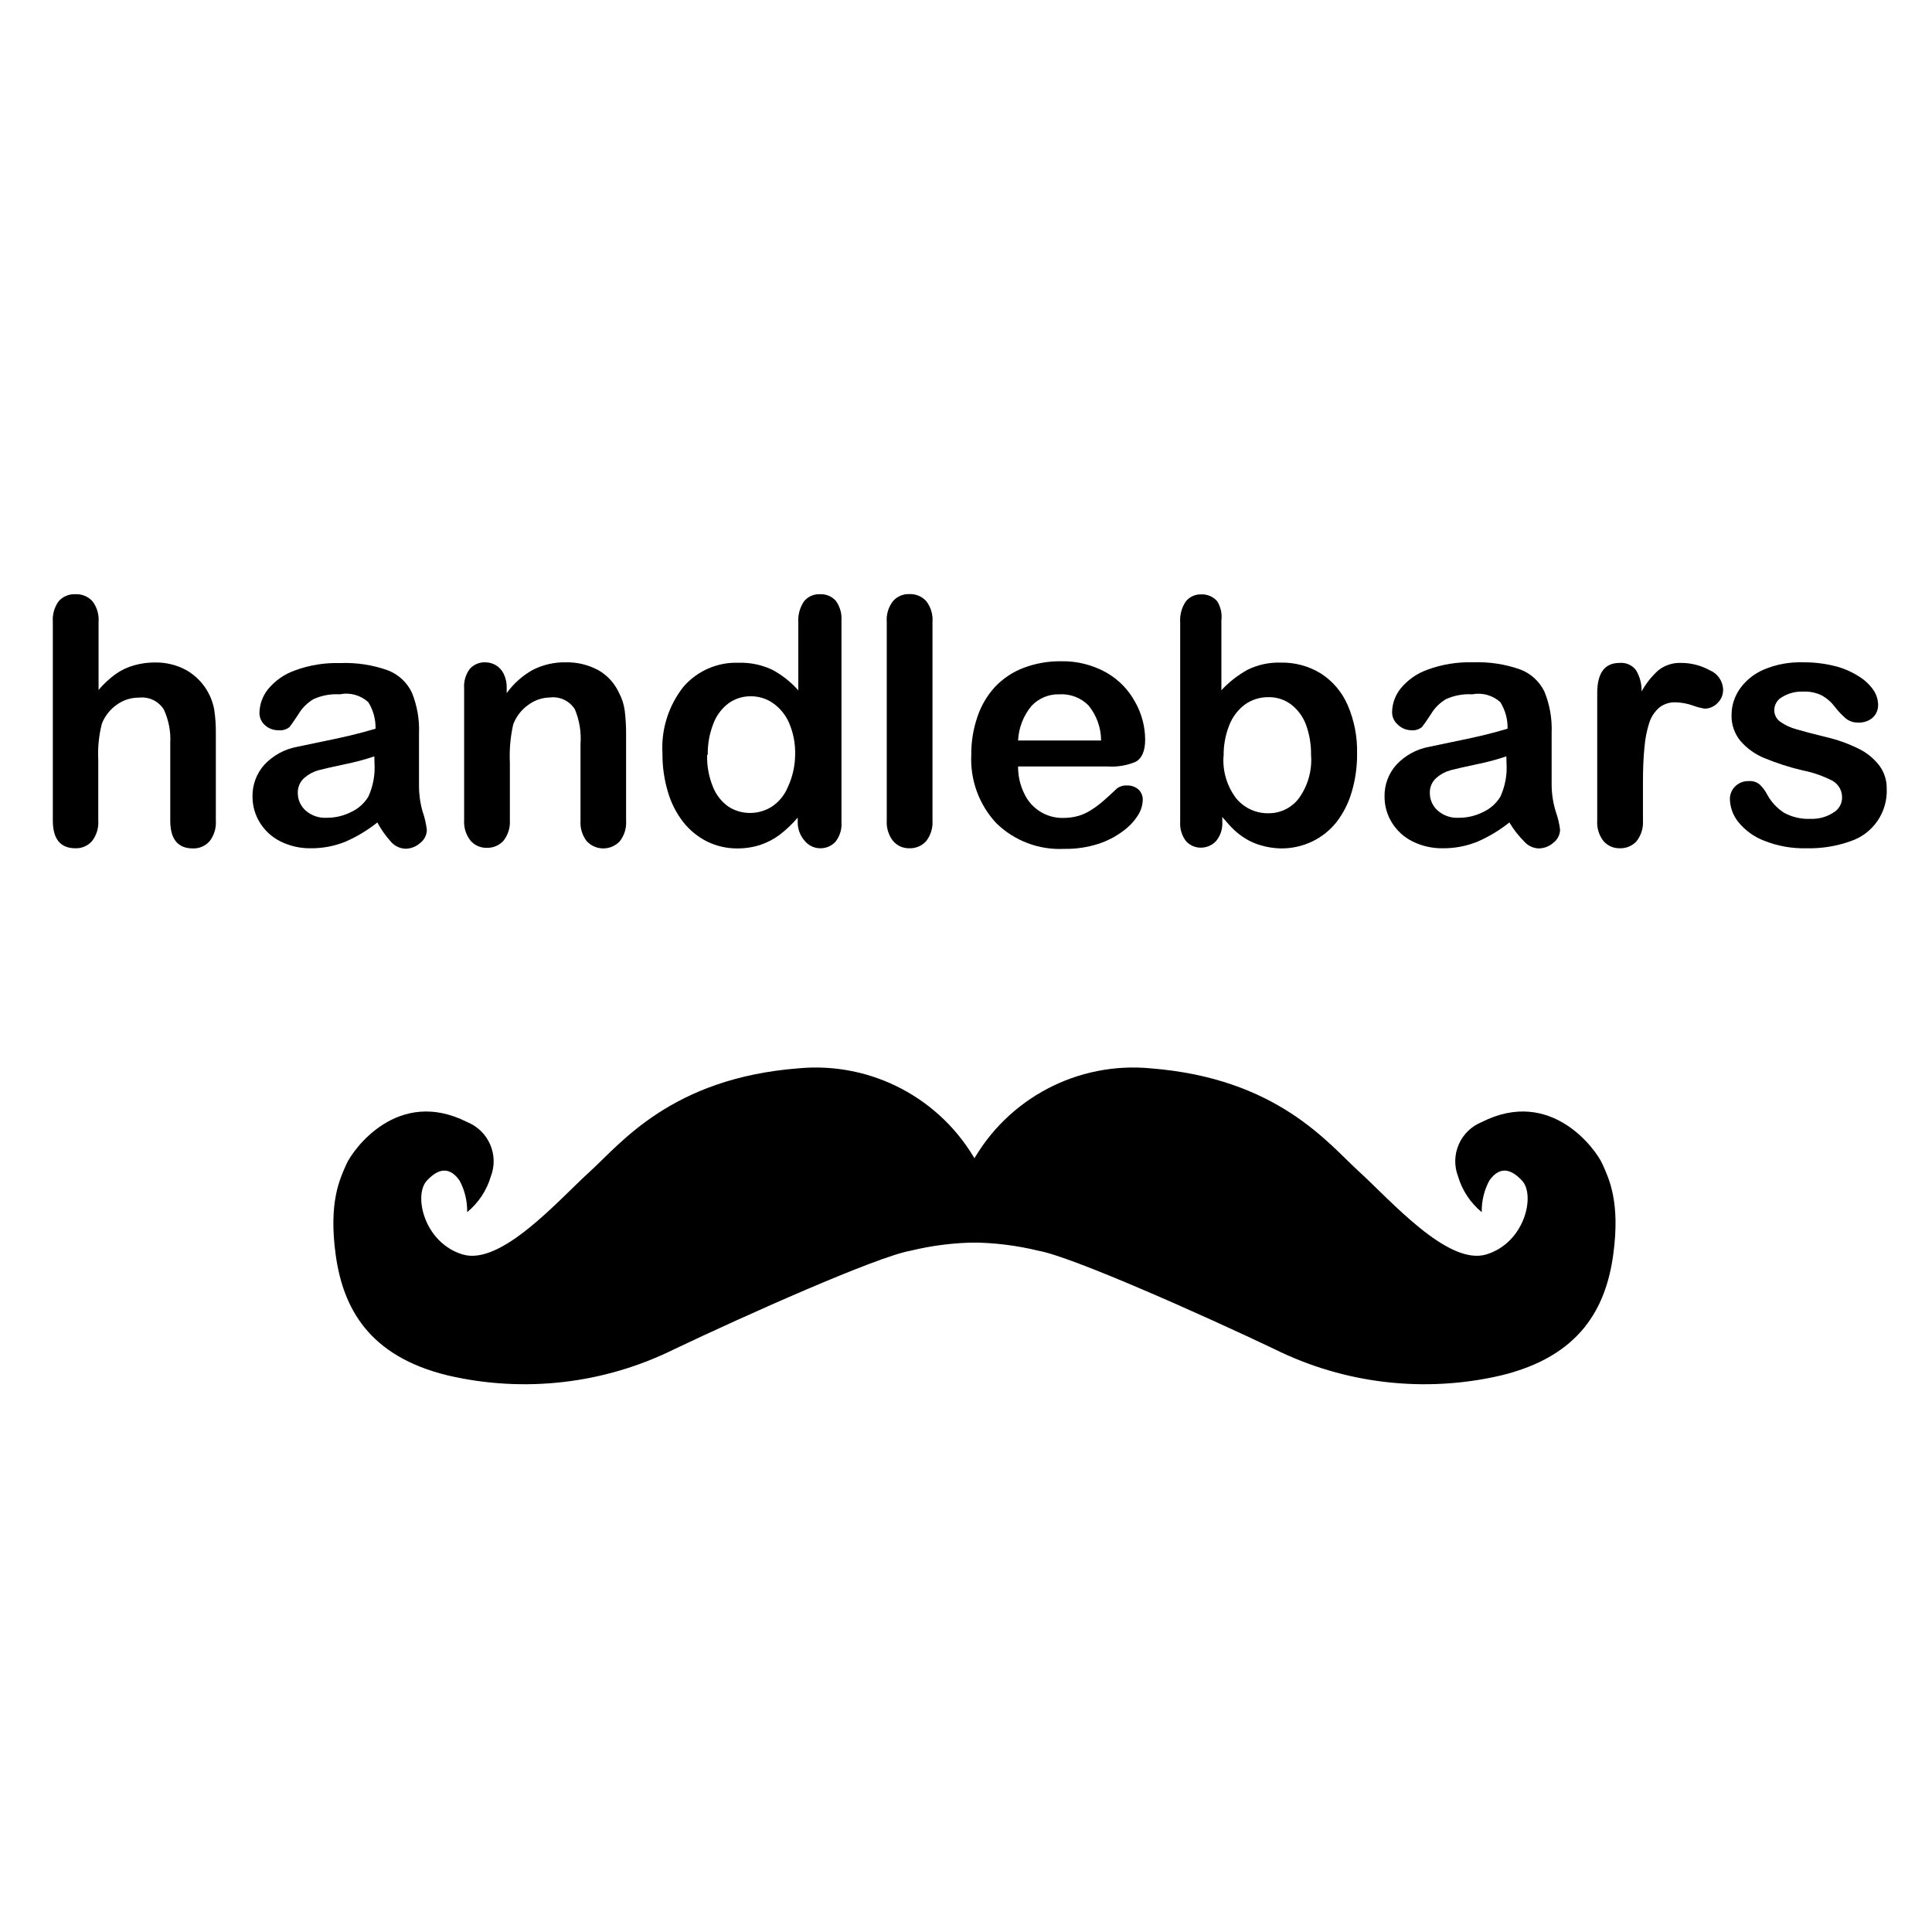
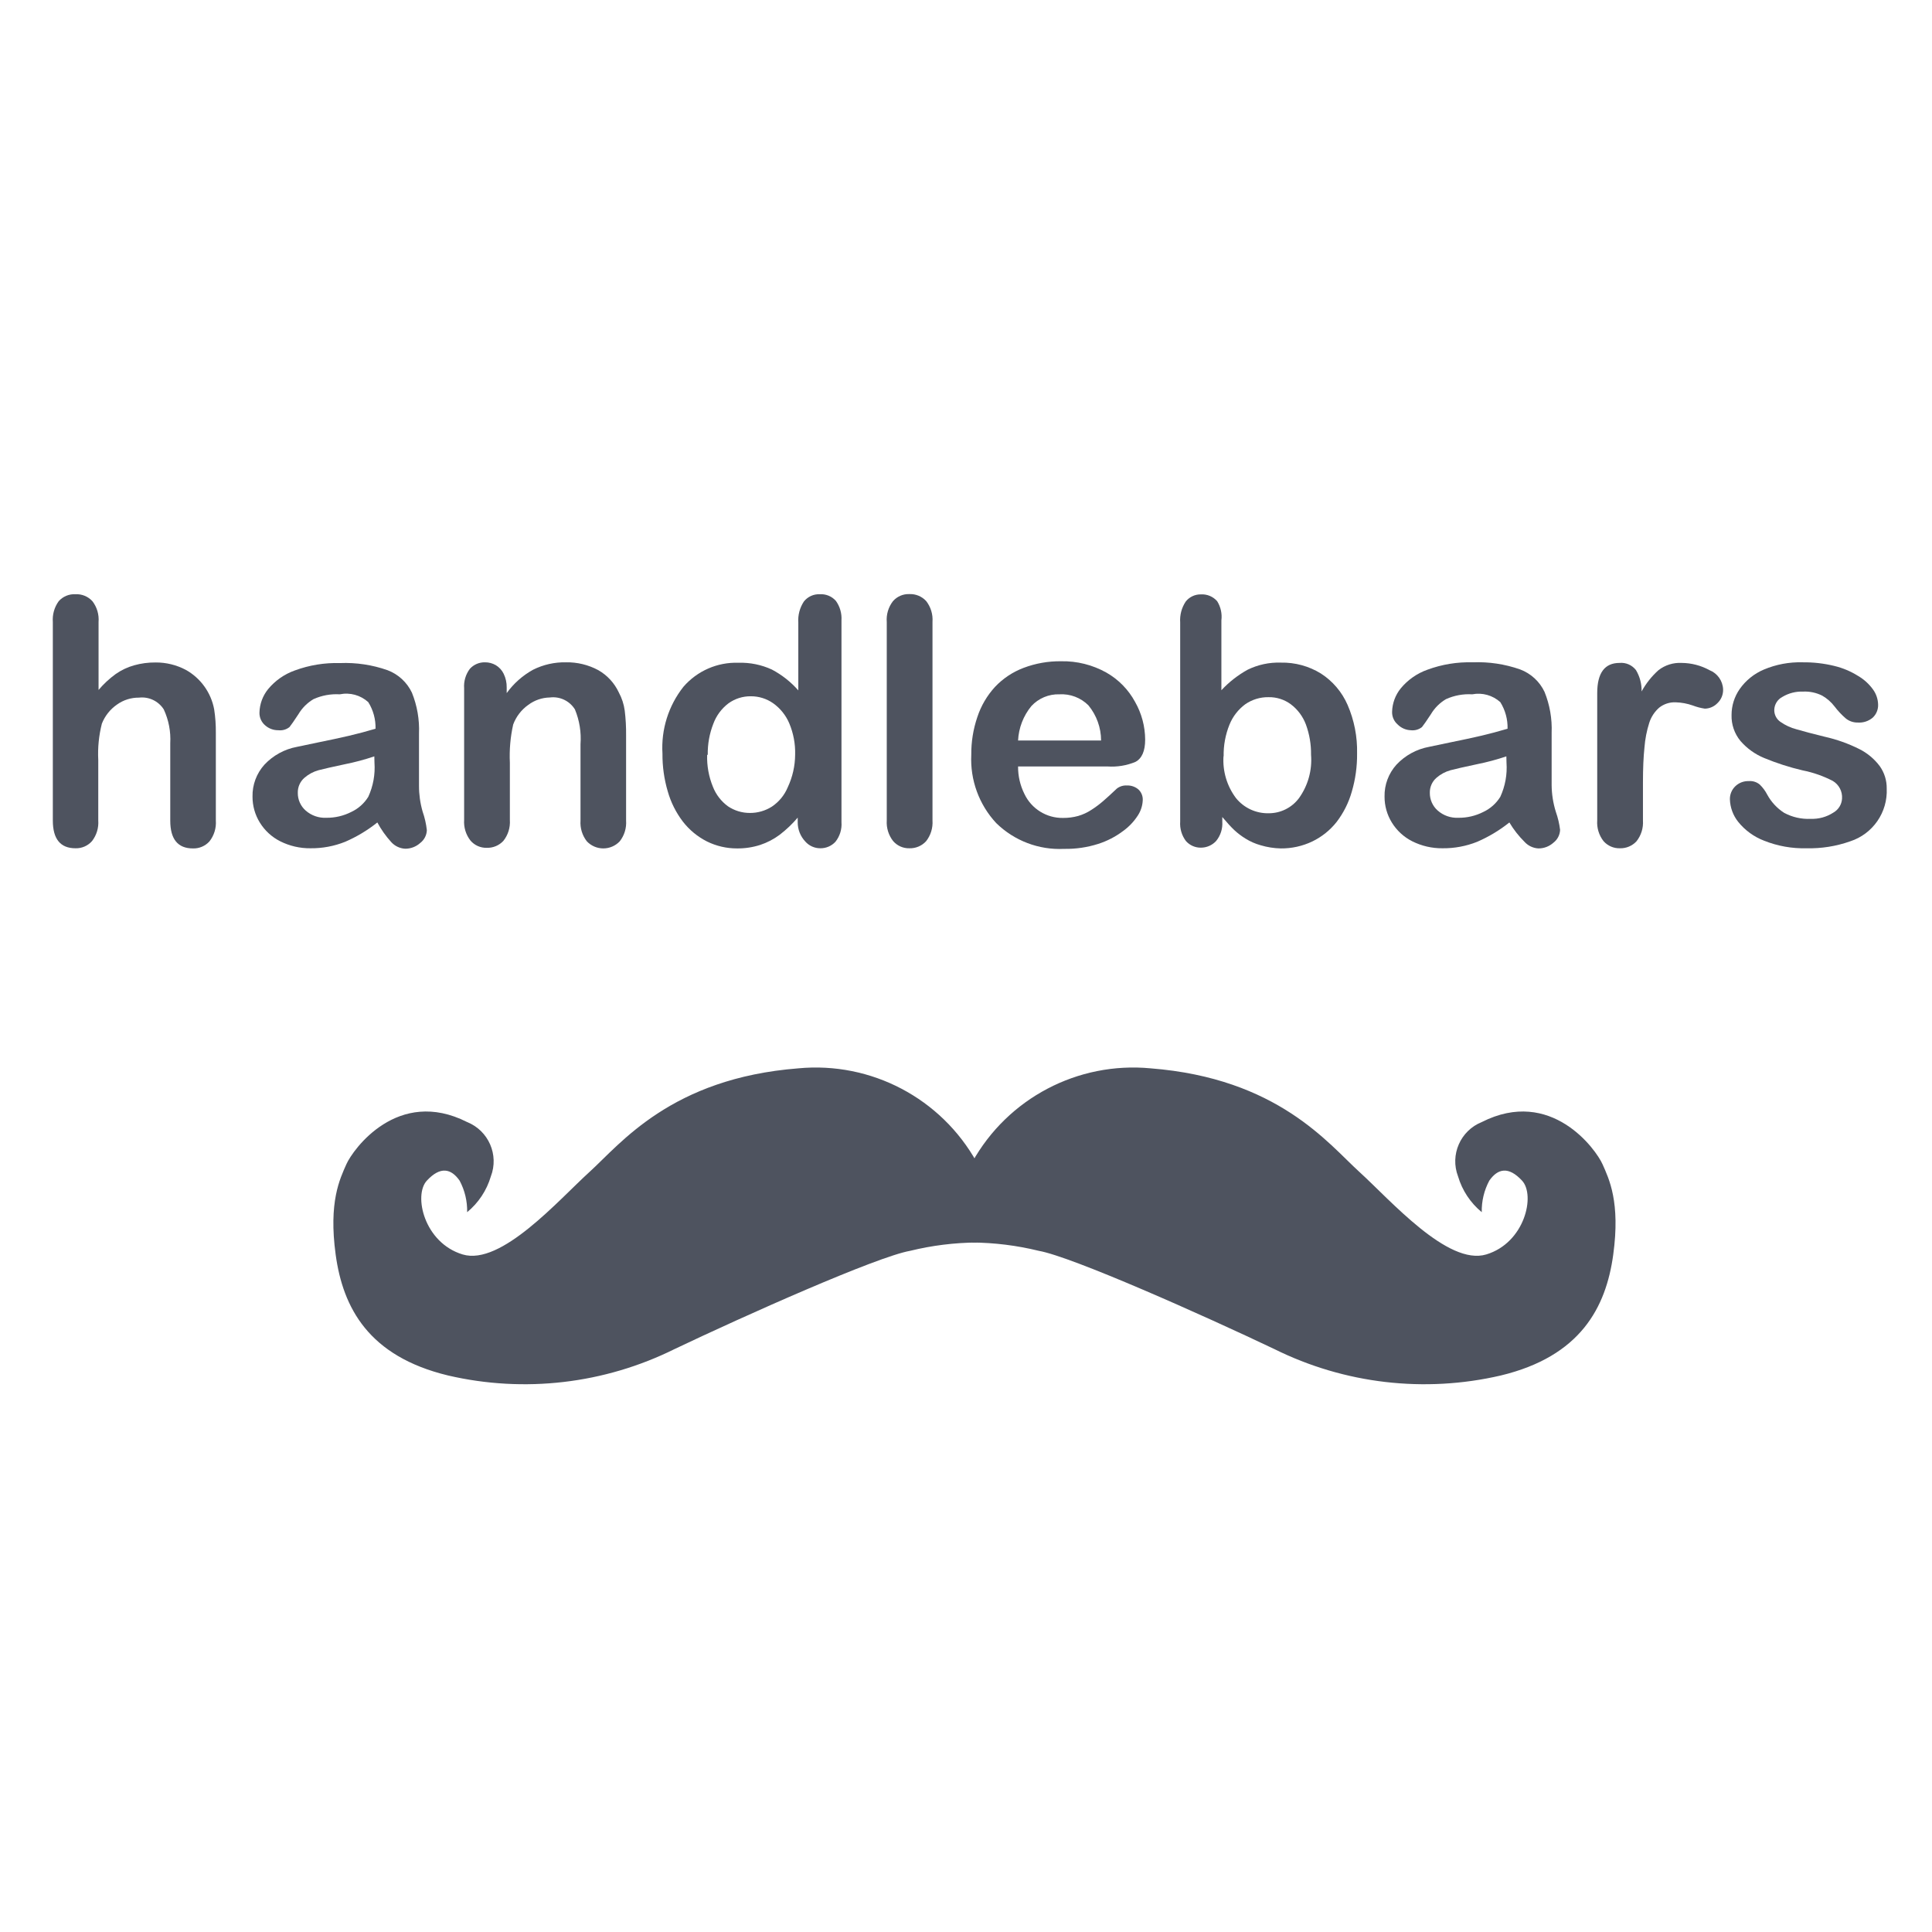
<svg xmlns="http://www.w3.org/2000/svg" id="Handlebars" viewBox="0 0 128 128">
-   <g id="original-wordmark">
-     <g id="handlebars-2" data-name="handlebars">
-       <path d="M6.53,41.21v4.5a6.47,6.47,0,0,1,1.13-1.05,4,4,0,0,1,1.22-.58,5.1,5.1,0,0,1,1.43-.19,4.21,4.21,0,0,1,2,.49A3.79,3.79,0,0,1,14.19,47a9.57,9.57,0,0,1,.11,1.55v5.81a2,2,0,0,1-.42,1.38,1.41,1.41,0,0,1-1.1.47q-1.5,0-1.5-1.84V49.24A4.69,4.69,0,0,0,10.85,47a1.71,1.71,0,0,0-1.64-.78,2.46,2.46,0,0,0-1.46.46,2.78,2.78,0,0,0-1,1.26,8.09,8.09,0,0,0-.24,2.41v4a2,2,0,0,1-.41,1.37A1.4,1.4,0,0,1,5,56.2q-1.5,0-1.5-1.84V41.21a2.08,2.08,0,0,1,.39-1.38A1.38,1.38,0,0,1,5,39.37a1.41,1.41,0,0,1,1.13.47A2,2,0,0,1,6.53,41.21Z" />
-       <path d="M25,54.49a9.37,9.37,0,0,1-2.13,1.28,6,6,0,0,1-2.3.43,4.36,4.36,0,0,1-2-.46,3.37,3.37,0,0,1-1.36-1.25,3.24,3.24,0,0,1-.48-1.71,3.06,3.06,0,0,1,.79-2.12,3.94,3.94,0,0,1,2.16-1.18l1.43-.3q1.14-.23,2-.43t1.77-.47a3.17,3.17,0,0,0-.48-1.76A2.16,2.16,0,0,0,22.51,46a3.69,3.69,0,0,0-1.74.32,2.84,2.84,0,0,0-1,1q-.42.64-.59.85a1,1,0,0,1-.74.21,1.29,1.29,0,0,1-.88-.33,1.07,1.07,0,0,1-.37-.84,2.57,2.57,0,0,1,.57-1.55,4.05,4.05,0,0,1,1.77-1.24,8,8,0,0,1,3-.49,8.46,8.46,0,0,1,3.14.47,2.93,2.93,0,0,1,1.62,1.49,6.53,6.53,0,0,1,.47,2.71q0,1.07,0,1.81t0,1.65A6.1,6.1,0,0,0,28,53.77,5.64,5.64,0,0,1,28.28,55a1.12,1.12,0,0,1-.44.85,1.47,1.47,0,0,1-1,.38,1.34,1.34,0,0,1-.92-.44A6.46,6.46,0,0,1,25,54.49Zm-.2-4.38a15.3,15.3,0,0,1-1.94.52q-1.27.27-1.76.4a2.4,2.4,0,0,0-.93.5,1.28,1.28,0,0,0-.44,1,1.54,1.54,0,0,0,.52,1.17,1.93,1.93,0,0,0,1.37.48,3.55,3.55,0,0,0,1.66-.39,2.63,2.63,0,0,0,1.12-1,4.64,4.64,0,0,0,.41-2.26Z" />
-       <path d="M33.57,45.55v.37a5.31,5.31,0,0,1,1.75-1.55,4.66,4.66,0,0,1,2.18-.49,4.35,4.35,0,0,1,2.14.52A3.31,3.31,0,0,1,41,45.88a3.51,3.51,0,0,1,.39,1.2,12.36,12.36,0,0,1,.09,1.64v5.64a2,2,0,0,1-.42,1.38,1.5,1.5,0,0,1-2.18,0,2,2,0,0,1-.42-1.37V49.31A5.05,5.05,0,0,0,38.09,47a1.7,1.7,0,0,0-1.66-.79A2.46,2.46,0,0,0,35,46.7,2.78,2.78,0,0,0,34,48a9.48,9.48,0,0,0-.22,2.53v3.8a2,2,0,0,1-.43,1.38,1.44,1.44,0,0,1-1.1.46,1.37,1.37,0,0,1-1.08-.48,2,2,0,0,1-.42-1.37V45.6a1.91,1.91,0,0,1,.38-1.29,1.31,1.31,0,0,1,1-.43,1.4,1.4,0,0,1,.72.19,1.35,1.35,0,0,1,.52.57A2,2,0,0,1,33.57,45.55Z" />
-       <path d="M52.85,54.47v-.3a7.71,7.71,0,0,1-1.2,1.14,4.53,4.53,0,0,1-1.29.67,4.84,4.84,0,0,1-1.52.23,4.47,4.47,0,0,1-2-.46,4.7,4.7,0,0,1-1.6-1.32,6,6,0,0,1-1-2,8.57,8.57,0,0,1-.35-2.5,6.51,6.51,0,0,1,1.39-4.43,4.61,4.61,0,0,1,3.65-1.59,4.91,4.91,0,0,1,2.21.45,6.17,6.17,0,0,1,1.75,1.38V41.26a2.26,2.26,0,0,1,.37-1.41,1.27,1.27,0,0,1,1.06-.48,1.31,1.31,0,0,1,1.06.44,2,2,0,0,1,.37,1.29V54.47a1.86,1.86,0,0,1-.4,1.3,1.34,1.34,0,0,1-1,.43,1.32,1.32,0,0,1-1-.45A1.85,1.85,0,0,1,52.85,54.47Zm-6-4.45a5.16,5.16,0,0,0,.38,2.1,2.92,2.92,0,0,0,1,1.3,2.59,2.59,0,0,0,1.45.44,2.68,2.68,0,0,0,1.46-.42,2.86,2.86,0,0,0,1.05-1.28A5.16,5.16,0,0,0,52.68,50a5,5,0,0,0-.39-2.08,3.13,3.13,0,0,0-1.07-1.33,2.55,2.55,0,0,0-1.47-.46,2.48,2.48,0,0,0-1.49.47,3,3,0,0,0-1,1.35A5.39,5.39,0,0,0,46.89,50Z" />
-       <path d="M58.75,54.36V41.21a2,2,0,0,1,.41-1.38,1.37,1.37,0,0,1,1.09-.47,1.43,1.43,0,0,1,1.11.46,2,2,0,0,1,.42,1.38V54.36a2,2,0,0,1-.43,1.38,1.44,1.44,0,0,1-1.1.46,1.37,1.37,0,0,1-1.08-.48A2,2,0,0,1,58.75,54.36Z" />
-       <path d="M73.38,50.78H67.45a4,4,0,0,0,.42,1.82,2.78,2.78,0,0,0,2.56,1.59,3.64,3.64,0,0,0,1-.13,3.23,3.23,0,0,0,.87-.4,6.6,6.6,0,0,0,.78-.58q.36-.31.92-.84a1,1,0,0,1,.67-.2,1.1,1.1,0,0,1,.75.26.91.91,0,0,1,.29.72,2,2,0,0,1-.32,1,3.81,3.81,0,0,1-1,1.05,5.51,5.51,0,0,1-1.63.84,7,7,0,0,1-2.26.33A6,6,0,0,1,66,54.53,6.2,6.2,0,0,1,64.35,50a7.53,7.53,0,0,1,.4-2.49,5.5,5.5,0,0,1,1.17-2,5.06,5.06,0,0,1,1.89-1.26,6.77,6.77,0,0,1,2.49-.44,5.9,5.9,0,0,1,3,.75,4.93,4.93,0,0,1,1.9,1.94A5.1,5.1,0,0,1,75.87,49q0,1.14-.65,1.48A4.08,4.08,0,0,1,73.38,50.78Zm-5.93-1.72h5.5a3.68,3.68,0,0,0-.84-2.33A2.51,2.51,0,0,0,70.19,46a2.43,2.43,0,0,0-1.86.78A3.9,3.9,0,0,0,67.45,49.06Z" />
-       <path d="M80.92,41.1v4.63a7,7,0,0,1,1.74-1.36,4.65,4.65,0,0,1,2.2-.47,4.86,4.86,0,0,1,2.65.72,4.7,4.7,0,0,1,1.77,2.08,7.64,7.64,0,0,1,.63,3.22,8.63,8.63,0,0,1-.35,2.53,6,6,0,0,1-1,2,4.59,4.59,0,0,1-1.62,1.3,4.73,4.73,0,0,1-2.09.46A5,5,0,0,1,83.52,56a3.83,3.83,0,0,1-1-.44,4.7,4.7,0,0,1-.74-.56q-.31-.29-.8-.87v.3a1.83,1.83,0,0,1-.41,1.29,1.37,1.37,0,0,1-1,.44,1.3,1.3,0,0,1-1-.44,1.92,1.92,0,0,1-.38-1.29V41.24a2.22,2.22,0,0,1,.37-1.39,1.25,1.25,0,0,1,1-.47,1.33,1.33,0,0,1,1.08.45A1.94,1.94,0,0,1,80.92,41.1Zm.14,9a4.17,4.17,0,0,0,.83,2.78,2.71,2.71,0,0,0,2.17,1,2.49,2.49,0,0,0,2-1A4.34,4.34,0,0,0,86.86,50,5.58,5.58,0,0,0,86.52,48a3,3,0,0,0-1-1.34,2.4,2.4,0,0,0-1.48-.47,2.63,2.63,0,0,0-1.54.47A3.14,3.14,0,0,0,81.46,48,5.31,5.31,0,0,0,81.07,50.11Z" />
-       <path d="M100,54.49a9.37,9.37,0,0,1-2.13,1.28,6,6,0,0,1-2.3.43,4.36,4.36,0,0,1-2-.46,3.37,3.37,0,0,1-1.36-1.25,3.24,3.24,0,0,1-.48-1.71,3.06,3.06,0,0,1,.79-2.12,3.94,3.94,0,0,1,2.16-1.18l1.43-.3q1.14-.23,2-.43t1.77-.47a3.17,3.17,0,0,0-.48-1.76A2.16,2.16,0,0,0,97.54,46a3.69,3.69,0,0,0-1.74.32,2.84,2.84,0,0,0-1,1q-.42.64-.59.85a1,1,0,0,1-.74.21A1.29,1.29,0,0,1,92.6,48a1.07,1.07,0,0,1-.37-.84,2.57,2.57,0,0,1,.57-1.55,4.05,4.05,0,0,1,1.77-1.24,8,8,0,0,1,3-.49,8.46,8.46,0,0,1,3.14.47,2.93,2.93,0,0,1,1.62,1.49,6.53,6.53,0,0,1,.47,2.71q0,1.07,0,1.81t0,1.65a6.1,6.1,0,0,0,.28,1.78,5.64,5.64,0,0,1,.28,1.19,1.12,1.12,0,0,1-.44.85,1.47,1.47,0,0,1-1,.38,1.34,1.34,0,0,1-.92-.44A6.46,6.46,0,0,1,100,54.49Zm-.2-4.38a15.3,15.3,0,0,1-1.94.52q-1.27.27-1.76.4a2.4,2.4,0,0,0-.93.5,1.28,1.28,0,0,0-.44,1,1.54,1.54,0,0,0,.52,1.17,1.93,1.93,0,0,0,1.37.48,3.55,3.55,0,0,0,1.66-.39,2.63,2.63,0,0,0,1.12-1,4.64,4.64,0,0,0,.41-2.26Z" />
-       <path d="M108.85,51.83v2.53a2,2,0,0,1-.43,1.38,1.44,1.44,0,0,1-1.1.46,1.39,1.39,0,0,1-1.08-.47,2,2,0,0,1-.42-1.38V45.92q0-2,1.48-2a1.23,1.23,0,0,1,1.09.48,2.62,2.62,0,0,1,.37,1.41,5.31,5.31,0,0,1,1.12-1.41,2.3,2.3,0,0,1,1.53-.48,3.9,3.9,0,0,1,1.85.48,1.43,1.43,0,0,1,.9,1.27,1.2,1.2,0,0,1-.38.92,1.19,1.19,0,0,1-.83.36,3.81,3.81,0,0,1-.8-.21,3.74,3.74,0,0,0-1.13-.21,1.65,1.65,0,0,0-1.09.35,2.24,2.24,0,0,0-.66,1,7.22,7.22,0,0,0-.32,1.64Q108.85,50.46,108.85,51.83Z" />
-       <path d="M125,52.24a3.51,3.51,0,0,1-2.42,3.5,8.08,8.08,0,0,1-2.9.46,7.08,7.08,0,0,1-2.8-.5,4.07,4.07,0,0,1-1.72-1.25,2.52,2.52,0,0,1-.55-1.5,1.17,1.17,0,0,1,.35-.85,1.22,1.22,0,0,1,.9-.35,1,1,0,0,1,.73.23,2.57,2.57,0,0,1,.49.66,3.32,3.32,0,0,0,1.12,1.21,3.37,3.37,0,0,0,1.77.4,2.56,2.56,0,0,0,1.49-.41,1.14,1.14,0,0,0,.58-.93,1.26,1.26,0,0,0-.61-1.17,7.49,7.49,0,0,0-2-.7,16.46,16.46,0,0,1-2.55-.82,4.18,4.18,0,0,1-1.57-1.13,2.58,2.58,0,0,1-.59-1.72,3,3,0,0,1,.54-1.72,3.73,3.73,0,0,1,1.6-1.29,6.14,6.14,0,0,1,2.56-.48,8.41,8.41,0,0,1,2.11.24,5.27,5.27,0,0,1,1.57.66,3.24,3.24,0,0,1,1,.91,1.78,1.78,0,0,1,.33,1,1.13,1.13,0,0,1-.35.85,1.38,1.38,0,0,1-1,.33,1.22,1.22,0,0,1-.79-.27,5.23,5.23,0,0,1-.75-.8,2.75,2.75,0,0,0-.81-.71,2.55,2.55,0,0,0-1.27-.27,2.48,2.48,0,0,0-1.37.35,1,1,0,0,0-.54.87.94.94,0,0,0,.4.78,3.31,3.31,0,0,0,1.08.5q.68.2,1.86.49a10,10,0,0,1,2.3.82,3.83,3.83,0,0,1,1.35,1.13A2.5,2.5,0,0,1,125,52.24Z" />
-     </g>
-     <g id="moustache">
-       <path id="Path-2" d="M30.95,80.31a4.85,4.85,0,0,0,1.57-2.37,2.8,2.8,0,0,0-1.57-3.6c-4.6-2.33-7.57,1.82-8,2.79s-1.19,2.5-.71,6,2.17,6.73,7.45,8a22.37,22.37,0,0,0,15-1.75c4.66-2.22,13.4-6.12,15.61-6.51a19.14,19.14,0,0,1,4.41-.55V77a12.21,12.21,0,0,0-11.82-6.22c-8.43.66-11.78,5-13.83,6.86s-5.86,6.24-8.41,5.47-3.27-3.92-2.37-4.89,1.61-.8,2.17,0A4.24,4.24,0,0,1,30.95,80.31Z" />
-       <path id="Path-2-Copy" d="M98.17,80.31a4.85,4.85,0,0,1-1.57-2.37,2.8,2.8,0,0,1,1.57-3.6c4.6-2.33,7.57,1.82,8,2.79s1.19,2.5.71,6-2.17,6.73-7.45,8a22.37,22.37,0,0,1-15-1.75c-4.66-2.22-13.4-6.12-15.61-6.51a19.14,19.14,0,0,0-4.41-.55V77a12.21,12.21,0,0,1,11.82-6.22c8.43.66,11.78,5,13.83,6.86s5.86,6.24,8.41,5.47,3.27-3.92,2.37-4.89-1.61-.8-2.17,0A4.24,4.24,0,0,0,98.17,80.31Z" />
+   <g fill="#4e535f">
+     <g id="original-wordmark">
+       <g id="handlebars-2" data-name="handlebars">
+         <path d="M6.53,41.21v4.5a6.47,6.47,0,0,1,1.13-1.05,4,4,0,0,1,1.22-.58,5.1,5.1,0,0,1,1.43-.19,4.21,4.21,0,0,1,2,.49A3.79,3.79,0,0,1,14.19,47a9.57,9.57,0,0,1,.11,1.55v5.81a2,2,0,0,1-.42,1.38,1.41,1.41,0,0,1-1.1.47q-1.5,0-1.5-1.84V49.24A4.69,4.69,0,0,0,10.85,47a1.71,1.71,0,0,0-1.64-.78,2.46,2.46,0,0,0-1.46.46,2.78,2.78,0,0,0-1,1.26,8.09,8.09,0,0,0-.24,2.41v4a2,2,0,0,1-.41,1.37A1.4,1.4,0,0,1,5,56.2q-1.5,0-1.5-1.84V41.21a2.08,2.08,0,0,1,.39-1.38A1.38,1.38,0,0,1,5,39.37a1.41,1.41,0,0,1,1.13.47A2,2,0,0,1,6.53,41.21Z" />
+         <path d="M25,54.49a9.37,9.37,0,0,1-2.13,1.28,6,6,0,0,1-2.3.43,4.36,4.36,0,0,1-2-.46,3.37,3.37,0,0,1-1.36-1.25,3.24,3.24,0,0,1-.48-1.71,3.06,3.06,0,0,1,.79-2.12,3.94,3.94,0,0,1,2.16-1.18l1.43-.3q1.14-.23,2-.43t1.77-.47a3.17,3.17,0,0,0-.48-1.76A2.16,2.16,0,0,0,22.51,46a3.69,3.69,0,0,0-1.74.32,2.84,2.84,0,0,0-1,1q-.42.64-.59.85a1,1,0,0,1-.74.21,1.29,1.29,0,0,1-.88-.33,1.07,1.07,0,0,1-.37-.84,2.57,2.57,0,0,1,.57-1.55,4.05,4.05,0,0,1,1.77-1.24,8,8,0,0,1,3-.49,8.46,8.46,0,0,1,3.14.47,2.93,2.93,0,0,1,1.62,1.49,6.53,6.53,0,0,1,.47,2.71q0,1.07,0,1.81t0,1.65A6.1,6.1,0,0,0,28,53.77,5.64,5.64,0,0,1,28.28,55a1.12,1.12,0,0,1-.44.85,1.47,1.47,0,0,1-1,.38,1.34,1.34,0,0,1-.92-.44A6.46,6.46,0,0,1,25,54.49Zm-.2-4.38a15.3,15.3,0,0,1-1.94.52q-1.27.27-1.76.4a2.4,2.4,0,0,0-.93.5,1.28,1.28,0,0,0-.44,1,1.54,1.54,0,0,0,.52,1.17,1.93,1.93,0,0,0,1.37.48,3.55,3.55,0,0,0,1.66-.39,2.63,2.63,0,0,0,1.12-1,4.64,4.64,0,0,0,.41-2.26Z" />
+         <path d="M33.57,45.55v.37a5.31,5.31,0,0,1,1.75-1.55,4.66,4.66,0,0,1,2.18-.49,4.35,4.35,0,0,1,2.14.52A3.31,3.31,0,0,1,41,45.88a3.51,3.51,0,0,1,.39,1.2,12.36,12.36,0,0,1,.09,1.64v5.64a2,2,0,0,1-.42,1.38,1.5,1.5,0,0,1-2.18,0,2,2,0,0,1-.42-1.37V49.31A5.05,5.05,0,0,0,38.09,47a1.7,1.7,0,0,0-1.66-.79A2.46,2.46,0,0,0,35,46.7,2.78,2.78,0,0,0,34,48a9.48,9.48,0,0,0-.22,2.53v3.8a2,2,0,0,1-.43,1.38,1.44,1.44,0,0,1-1.1.46,1.37,1.37,0,0,1-1.08-.48,2,2,0,0,1-.42-1.37V45.6a1.91,1.91,0,0,1,.38-1.29,1.31,1.31,0,0,1,1-.43,1.4,1.4,0,0,1,.72.19,1.35,1.35,0,0,1,.52.57A2,2,0,0,1,33.57,45.55Z" />
+         <path d="M52.85,54.47v-.3a7.71,7.71,0,0,1-1.2,1.14,4.53,4.53,0,0,1-1.29.67,4.84,4.84,0,0,1-1.52.23,4.47,4.47,0,0,1-2-.46,4.7,4.7,0,0,1-1.6-1.32,6,6,0,0,1-1-2,8.57,8.57,0,0,1-.35-2.5,6.51,6.51,0,0,1,1.39-4.43,4.61,4.61,0,0,1,3.65-1.59,4.91,4.91,0,0,1,2.21.45,6.17,6.17,0,0,1,1.75,1.38V41.26a2.26,2.26,0,0,1,.37-1.41,1.27,1.27,0,0,1,1.06-.48,1.31,1.31,0,0,1,1.06.44,2,2,0,0,1,.37,1.29V54.47a1.86,1.86,0,0,1-.4,1.3,1.34,1.34,0,0,1-1,.43,1.32,1.32,0,0,1-1-.45A1.85,1.85,0,0,1,52.85,54.47Zm-6-4.45a5.16,5.16,0,0,0,.38,2.1,2.92,2.92,0,0,0,1,1.3,2.59,2.59,0,0,0,1.45.44,2.68,2.68,0,0,0,1.46-.42,2.86,2.86,0,0,0,1.05-1.28A5.16,5.16,0,0,0,52.68,50a5,5,0,0,0-.39-2.08,3.13,3.13,0,0,0-1.07-1.33,2.55,2.55,0,0,0-1.47-.46,2.48,2.48,0,0,0-1.49.47,3,3,0,0,0-1,1.35A5.39,5.39,0,0,0,46.89,50Z" />
+         <path d="M58.75,54.36V41.21a2,2,0,0,1,.41-1.38,1.37,1.37,0,0,1,1.09-.47,1.43,1.43,0,0,1,1.11.46,2,2,0,0,1,.42,1.38V54.36a2,2,0,0,1-.43,1.38,1.44,1.44,0,0,1-1.1.46,1.37,1.37,0,0,1-1.08-.48A2,2,0,0,1,58.75,54.36Z" />
+         <path d="M73.38,50.78H67.45a4,4,0,0,0,.42,1.82,2.78,2.78,0,0,0,2.56,1.59,3.64,3.64,0,0,0,1-.13,3.23,3.23,0,0,0,.87-.4,6.6,6.6,0,0,0,.78-.58q.36-.31.92-.84a1,1,0,0,1,.67-.2,1.1,1.1,0,0,1,.75.26.91.91,0,0,1,.29.72,2,2,0,0,1-.32,1,3.81,3.81,0,0,1-1,1.05,5.51,5.51,0,0,1-1.63.84,7,7,0,0,1-2.26.33A6,6,0,0,1,66,54.53,6.2,6.2,0,0,1,64.35,50a7.53,7.53,0,0,1,.4-2.49,5.5,5.5,0,0,1,1.17-2,5.06,5.06,0,0,1,1.89-1.26,6.77,6.77,0,0,1,2.49-.44,5.9,5.9,0,0,1,3,.75,4.93,4.93,0,0,1,1.9,1.94A5.1,5.1,0,0,1,75.87,49q0,1.14-.65,1.48A4.08,4.08,0,0,1,73.38,50.78Zm-5.93-1.72h5.5a3.68,3.68,0,0,0-.84-2.33A2.51,2.51,0,0,0,70.19,46a2.43,2.43,0,0,0-1.86.78A3.9,3.9,0,0,0,67.45,49.06Z" />
+         <path d="M80.92,41.1v4.63a7,7,0,0,1,1.74-1.36,4.65,4.65,0,0,1,2.2-.47,4.86,4.86,0,0,1,2.65.72,4.7,4.7,0,0,1,1.77,2.08,7.64,7.64,0,0,1,.63,3.22,8.63,8.63,0,0,1-.35,2.53,6,6,0,0,1-1,2,4.59,4.59,0,0,1-1.62,1.3,4.73,4.73,0,0,1-2.09.46A5,5,0,0,1,83.52,56a3.83,3.83,0,0,1-1-.44,4.7,4.7,0,0,1-.74-.56q-.31-.29-.8-.87v.3a1.83,1.83,0,0,1-.41,1.29,1.37,1.37,0,0,1-1,.44,1.3,1.3,0,0,1-1-.44,1.92,1.92,0,0,1-.38-1.29V41.24a2.22,2.22,0,0,1,.37-1.39,1.25,1.25,0,0,1,1-.47,1.33,1.33,0,0,1,1.08.45A1.94,1.94,0,0,1,80.92,41.1Zm.14,9a4.17,4.17,0,0,0,.83,2.78,2.71,2.71,0,0,0,2.17,1,2.49,2.49,0,0,0,2-1A4.34,4.34,0,0,0,86.86,50,5.58,5.58,0,0,0,86.52,48a3,3,0,0,0-1-1.34,2.4,2.4,0,0,0-1.48-.47,2.63,2.63,0,0,0-1.54.47A3.14,3.14,0,0,0,81.46,48,5.31,5.31,0,0,0,81.07,50.11Z" />
+         <path d="M100,54.49a9.37,9.37,0,0,1-2.13,1.28,6,6,0,0,1-2.3.43,4.36,4.36,0,0,1-2-.46,3.37,3.37,0,0,1-1.36-1.25,3.24,3.24,0,0,1-.48-1.71,3.06,3.06,0,0,1,.79-2.12,3.94,3.94,0,0,1,2.16-1.18l1.43-.3q1.14-.23,2-.43t1.77-.47a3.17,3.17,0,0,0-.48-1.76A2.16,2.16,0,0,0,97.54,46a3.69,3.69,0,0,0-1.74.32,2.84,2.84,0,0,0-1,1q-.42.64-.59.85a1,1,0,0,1-.74.21A1.29,1.29,0,0,1,92.6,48a1.07,1.07,0,0,1-.37-.84,2.57,2.57,0,0,1,.57-1.55,4.05,4.05,0,0,1,1.77-1.24,8,8,0,0,1,3-.49,8.46,8.46,0,0,1,3.14.47,2.93,2.93,0,0,1,1.62,1.49,6.53,6.53,0,0,1,.47,2.71q0,1.07,0,1.81t0,1.65a6.1,6.1,0,0,0,.28,1.78,5.64,5.64,0,0,1,.28,1.19,1.12,1.12,0,0,1-.44.85,1.47,1.47,0,0,1-1,.38,1.34,1.34,0,0,1-.92-.44A6.46,6.46,0,0,1,100,54.49Zm-.2-4.38a15.3,15.3,0,0,1-1.94.52q-1.27.27-1.76.4a2.4,2.4,0,0,0-.93.5,1.28,1.28,0,0,0-.44,1,1.54,1.54,0,0,0,.52,1.17,1.93,1.93,0,0,0,1.37.48,3.55,3.55,0,0,0,1.66-.39,2.63,2.63,0,0,0,1.12-1,4.64,4.64,0,0,0,.41-2.26Z" />
+         <path d="M108.85,51.83v2.53a2,2,0,0,1-.43,1.38,1.44,1.44,0,0,1-1.1.46,1.39,1.39,0,0,1-1.08-.47,2,2,0,0,1-.42-1.38V45.92q0-2,1.48-2a1.23,1.23,0,0,1,1.09.48,2.62,2.62,0,0,1,.37,1.41,5.31,5.31,0,0,1,1.12-1.41,2.3,2.3,0,0,1,1.53-.48,3.9,3.9,0,0,1,1.85.48,1.43,1.43,0,0,1,.9,1.27,1.2,1.2,0,0,1-.38.92,1.19,1.19,0,0,1-.83.36,3.81,3.81,0,0,1-.8-.21,3.74,3.74,0,0,0-1.13-.21,1.65,1.65,0,0,0-1.09.35,2.24,2.24,0,0,0-.66,1,7.22,7.22,0,0,0-.32,1.64Q108.85,50.46,108.85,51.83Z" />
+         <path d="M125,52.24a3.51,3.51,0,0,1-2.42,3.5,8.08,8.08,0,0,1-2.9.46,7.08,7.08,0,0,1-2.8-.5,4.07,4.07,0,0,1-1.72-1.25,2.52,2.52,0,0,1-.55-1.5,1.17,1.17,0,0,1,.35-.85,1.22,1.22,0,0,1,.9-.35,1,1,0,0,1,.73.23,2.57,2.57,0,0,1,.49.66,3.32,3.32,0,0,0,1.12,1.21,3.37,3.37,0,0,0,1.77.4,2.56,2.56,0,0,0,1.49-.41,1.14,1.14,0,0,0,.58-.93,1.26,1.26,0,0,0-.61-1.17,7.49,7.49,0,0,0-2-.7,16.46,16.46,0,0,1-2.55-.82,4.18,4.18,0,0,1-1.57-1.13,2.58,2.58,0,0,1-.59-1.72,3,3,0,0,1,.54-1.72,3.73,3.73,0,0,1,1.6-1.29,6.14,6.14,0,0,1,2.56-.48,8.41,8.41,0,0,1,2.11.24,5.27,5.27,0,0,1,1.57.66,3.24,3.24,0,0,1,1,.91,1.78,1.78,0,0,1,.33,1,1.13,1.13,0,0,1-.35.85,1.38,1.38,0,0,1-1,.33,1.22,1.22,0,0,1-.79-.27,5.23,5.23,0,0,1-.75-.8,2.75,2.75,0,0,0-.81-.71,2.55,2.55,0,0,0-1.27-.27,2.48,2.48,0,0,0-1.37.35,1,1,0,0,0-.54.87.94.94,0,0,0,.4.78,3.31,3.31,0,0,0,1.08.5q.68.2,1.86.49a10,10,0,0,1,2.3.82,3.83,3.83,0,0,1,1.35,1.13A2.5,2.5,0,0,1,125,52.24Z" />
+       </g>
+       <g id="moustache">
+         <path id="Path-2" d="M30.95,80.31a4.85,4.85,0,0,0,1.57-2.37,2.8,2.8,0,0,0-1.57-3.6c-4.6-2.33-7.57,1.82-8,2.79s-1.19,2.5-.71,6,2.17,6.73,7.45,8a22.37,22.37,0,0,0,15-1.75c4.66-2.22,13.4-6.12,15.61-6.51a19.14,19.14,0,0,1,4.41-.55V77a12.21,12.21,0,0,0-11.82-6.22c-8.43.66-11.78,5-13.83,6.86s-5.86,6.24-8.41,5.47-3.27-3.92-2.37-4.89,1.61-.8,2.17,0A4.24,4.24,0,0,1,30.95,80.31Z" />
+         <path id="Path-2-Copy" d="M98.17,80.31a4.85,4.85,0,0,1-1.57-2.37,2.8,2.8,0,0,1,1.57-3.6c4.6-2.33,7.57,1.82,8,2.79s1.19,2.5.71,6-2.17,6.73-7.45,8a22.37,22.37,0,0,1-15-1.75c-4.66-2.22-13.4-6.12-15.61-6.51a19.14,19.14,0,0,0-4.41-.55V77a12.21,12.21,0,0,1,11.82-6.22c8.43.66,11.78,5,13.83,6.86s5.86,6.24,8.41,5.47,3.27-3.92,2.37-4.89-1.61-.8-2.17,0A4.24,4.24,0,0,0,98.17,80.31Z" />
+       </g>
    </g>
  </g>
</svg>
